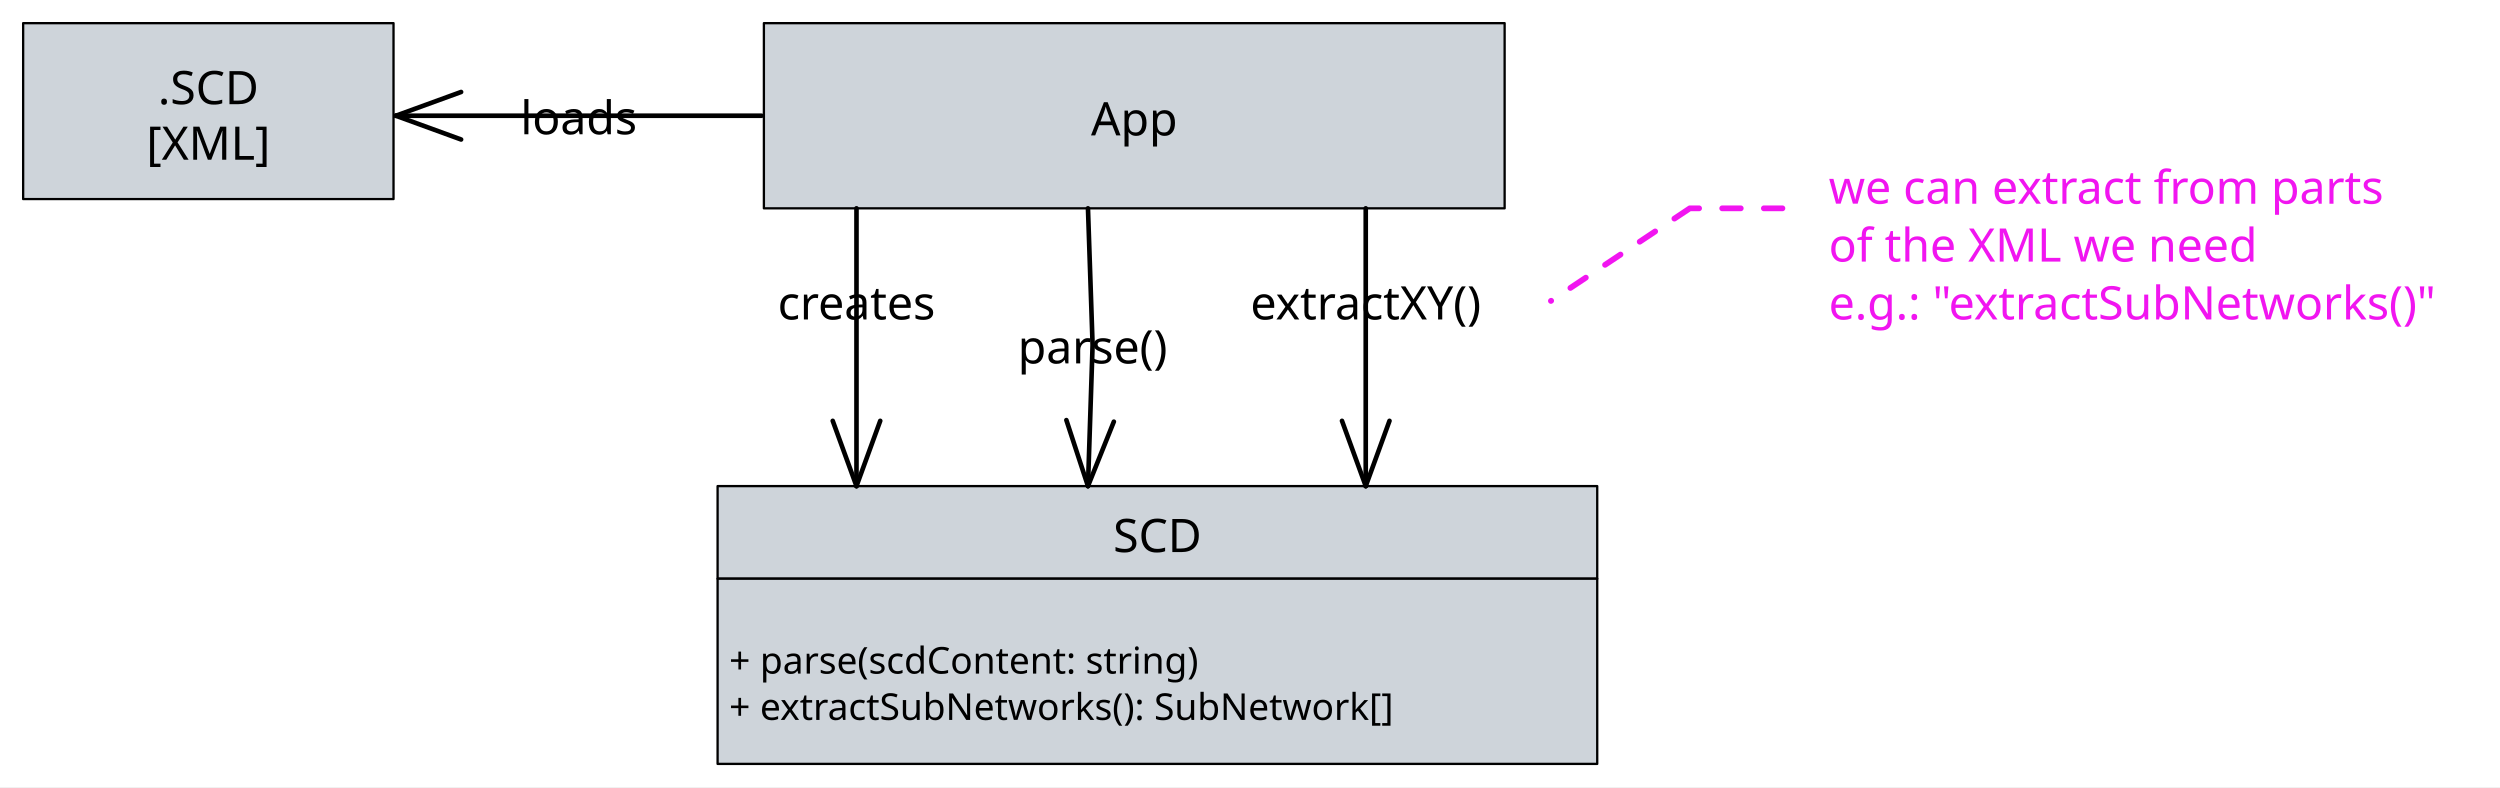
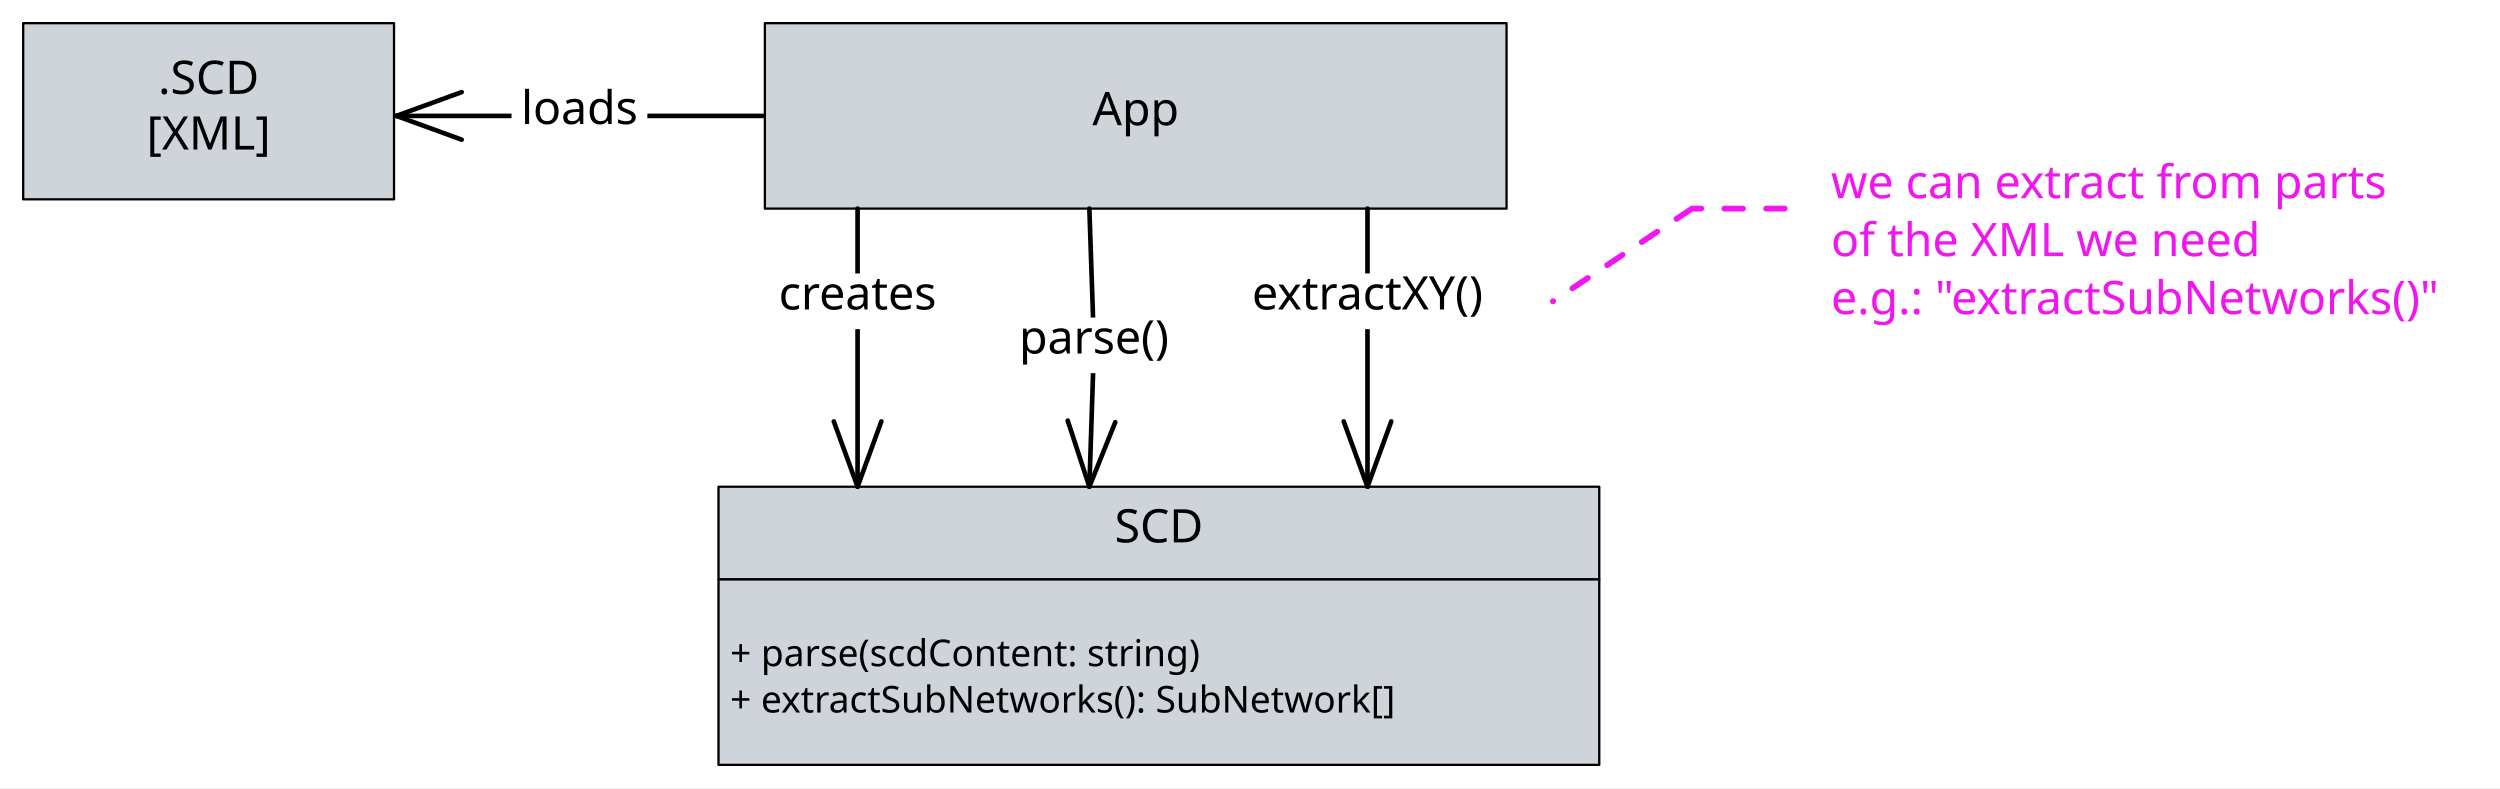
- <svg xmlns="http://www.w3.org/2000/svg" version="1.1" viewBox="0 0 1080 340" width="1080" height="340">
+ <svg xmlns="http://www.w3.org/2000/svg" version="1.1" viewBox="0 0 1078.62 340" width="1078.62" height="340">
  
-   eyJ2ZXJzaW9uIjoiMSIsImVuY29kaW5nIjoiYnN0cmluZyIsImNvbXByZXNzZWQiOnRydWUsImVuY29kZWQiOiJ4nO1ba3PiuFx1MDAxMv2eX0GxX3bqTjJ6S07VrVt5XHUwMDBmSUhgks1jJlNTjm3AwdjEXHUwMDE2j2Rr/vuVSYKNscEwQJitpSpcdTAwMGYkWWpJfbpPt+S/N1xuhaJ8alvF7ULR6lx1MDAxYrpjm77eK35cZsu7llx1MDAxZtieq6rQ4HvgdXxj0LIhZTvY/vSppftNS7ZcdTAwMWTdsLa6dtDRnUB2TNvbMrzWJ1tareB/4e8zvWX9t+21TOlvRYNsWqYtPf9lLMuxWpYrXHUwMDAz1fs39b1Q+HvwOyadb1x1MDAxOVJ36441eGBQXHUwMDE1XHSIXHUwMDExSpaeee5AWFxiXHUwMDA011x1MDAxOFx1MDAxNlxmXHUwMDBlW9jBvlx1MDAxYU9apqquKZmtqCYsKp7vXVx1MDAxZrXw0bm/qYkj/+rw6ey424+GrdmOcyGfnIFYgadmXHUwMDEz1Vx1MDAwNdL3mta1bcpGOHaiPOsp3+vUXHUwMDFirlx1MDAxNYTTXHUwMDA3w1KvrVx1MDAxYrZ8XHUwMDFhzCEqfVmDeLt+uFx1MDAwMLFcdTAwMTbhXHUwMDEzKPb9Zew9z1GLrcb+XHUwMDAzXGY+0ej3utGsK1x1MDAxMVxcM2pjWCYx9ahN721GLOq3Ydn1hlSFnEVjWYNVhVx1MDAwMlJcdTAwMGUxXHUwMDA20VxuhCO0S+Zgh7/HZ+6arzN3O45cdTAwMTNcdFx1MDAxNVZcdTAwMWMktVwirlx1MDAxOSPaIa2+XHUwMDFjSlx1MDAxYtvKp9pccint/Fx1MDAxME+VXHUwMDFkTZLgpsubSr2H7X5+TO/25WHv/LRcdTAwMDdL3crBQdU5MX2hlSvXvdFR3sbXfd+L9/v6XzTRTtvUXzRcdTAwMGUyrkEm1Fx1MDAwZlx1MDAxMNFiOrbbTK6B41x1MDAxOc1ISTdiXHUwMDAyj6FjZP4xYEBcYrOAgShiXHUwMDFhXHUwMDA1XHUwMDAw58ZF+mKuNy6ItkVHkVx1MDAwMelSkFx1MDAxMbMvQ2BcdTAwMTCRXHUwMDA0XHUwMDA2Y4JjiFx1MDAxMF9cdTAwMTguslSMaFx1MDAxNCGEMZlBxaKt9FxceWE/XHUwMDBm1Fx1MDAwNIyUXHUwMDFl6i3bXHTXMVKbge6ppdm62Nu/c7/dlE+/x5cwsNTAYU+EjDyy49j1UEWLhpqK5Y9or7SVl1x1MDAxODZo2aZcdTAwMTm3+4aSQ1d9+qU85trz7brt6s5liphcdTAwMTMxNdHjXHUwMDEwzLOApbRcdTAwMTIjgVx1MDAwMSe5kfUskN8wmu5xcMzanlO5ujnSztdcdTAwMWJZLOFxyJI8XHUwMDBlXHUwMDE2KVx1MDAxZYeAJLBcdTAwMTBlXHUwMDFh45SSVGBcclxyc/H84Tb46/Hrl32jRmv3XHUwMDBmnX3WPLt5M9yr80v1c+E+7flcdTAwMDdfq8FcdTAwMGZ+WbrdPayxal6/1D6s45J3XHUwMDAxS59vnr5ozfJD+bH1kM8vTezX9tCVR5uSd0Wp91x1MDAxY1xcY6sqa1x1MDAwYuj3fLfqdb82brs1vVx09jjYJ5pxuFx1MDAxMD+qdp1phIvIXHUwMDE4/aJcdTAwMWadjHmmZTpTqFx1MDAxMI9G9G9cdTAwMWHm5VXltnp20u9cdTAwMWbvXXawe955OJBcdTAwMGa/XHUwMDE55slcbjEvxjAvwt1HXHUwMDA0it9cdTAwMDPzp92msa+3q/rO/W7Vqjefrs+Dyqy6jlx0WpSuZ3JGQbPUXFxResw0yPNzxnRDt9ZazjlMcEZcdTAwMDLE1nJYY4xFXGZcdTAwMTVcdTAwMWSRpKIrzoqIQIKtWtHXh1xcKtKWSipjPSyUVE5hZElSXHUwMDE5ijdcdTAwMTfYMCCZYFx1MDAxM5QoXHUwMDEzJ2LBwjS0pZuYtUZcdTAwMWJcdTAwMDNcdKyRJSGNpPhcdTAwMTQ25lMgoYRcbow1sG5Yo7+INcjyYu3O/U+hrfuB9WdgqJVVQHLldkFthu3WP4SVqp2vXHUwMDFi8qJzf2bJnuc3gz8/bFx1MDAxN6Kv39JcdTAwMDNAytKx6lg1OVx1MDAwManSa2fCdFxuiUrCdFx1MDAxMTObnz9inFx0dY1zjqFg+aG+r39+LuHLk0ePXHUwMDFjNiq3O65esY7XXHUwMDFj6miUPi4rSYlRLvqIgFx1MDAwMlx1MDAxN+WY0VSor45cdTAwMThcdTAwMDanl+XzXreLfpT6XHUwMDFkZbir1YPgclx1MDAwNUnKf4PMl36nXHUwMDEwb8g0wEfSOUtcIt4xtU3YXHUwMDA3Tlx1MDAwNVTBXHUwMDE3zc+703Vqrc1cdTAwMDNnSd6N0PvyblxisCZcdTAwMDRCWlx1MDAxNPcvO137q14+P6PeabdXyqinOKykq1x1MDAwZcWbiKJcdTAwMTdcdTAwMTSnwFxiXHUwMDAyklx0JIhcdTAwMDVcdTAwMDRIaJTmRtJkXHUwMDAzO1x1MDAwM5LQypDEoDaKoyXlaSBcdTAwMTXjMFx1MDAxYafUXHUwMDE0XHUwMDEyTFx0gO99XHUwMDE4+EPAPWi0+rvHrZqz/0jlXHJtoln9QPxMc1x1MDAwNohcdTAwMDZS9+Wu7ZqKaarKSO63o+88IFx0V05vx43yXHUwMDAw5kZnoCqvRUM3WbRcXHP6iJNPTyaPuFx1MDAwNShiXHUwMDE4Ui40oniUIGhMXHUwMDA2R1x1MDAwZuSe12rZUi1kxbNdmVxcsMHK7IRgbli6maxVc4jXJVHfXHUwMDBle1x1MDAxY1WJb7GNXHUwMDA3cS1cdTAwMDDD/79/TG29XHUwMDE50+fEXHUwMDAzXHUwMDFi8b+zJ9QyzZHgXHUwMDE0cMS1/OYoXYnX2lx1MDAxY1Ewdlxii0Ri9OVcdTAwMWTCprh1XHUwMDAyXHUwMDEw5IBoizNI6+PWXHUwMDFkT1fTWKVjn+Igk479RcB5XXssi5HAXHUwMDEyZogzwlx1MDAxOctccqXJIc5aQomzRFxiLZbj2dE4jiBK8excdTAwMDJcYlxuYsdv7+PYTdjw7KZwKv3joz446pw8u53Gck9cdTAwMTFcdTAwMTfu2COnXG4xwlx1MDAxNGlcdTAwMDTCUJ9cdTAwMDGLNXr1xfN5+skp7ZhcYptKXHUwMDA2XHUwMDA2XHUwMDE04Vx1MDAwMVTpm8YwQDSHXHUwMDEwv5OrR/HWVJvWfKRzXHUwMDA1hFx1MDAxOYlBpj3TtMx7i1xckWZcdTAwMGVoLFx1MDAwZj3NnE3OrKylOWMrMmcp+cA0c0YwY1x1MDAwMsaPN9/HnmnXtpBf6s2D9nPTc5zG1VX9uPzb2jOex3gs3IKF0VxijOKTf5pcdTAwMDFcdTAwMWJpTWZrPrtcdTAwMDHLimxY5u1SyFxipZxCXHUwMDExZVwiptmvdC++1vaLJ040cOysdpH2S0QxzIS4hlx1MDAwMcVcdTAwMTggYatcdTAwMGJrXCKuveyw5uXU7sNKXHUwMDAzmynxQTKweVx1MDAxM3EuJNHMs0EkONJcdTAwMTAm+Y9cdTAwMDbT3cdaXHUwMDAzicVyJFx1MDAwM1x1MDAwNVx1MDAwMMtJXHUwMDEw5Fx1MDAwM1x1MDAxMlSrTShcdTAwMDdwdXn/1SHJ8C01/mpTXHUwMDA0U6hpXHUwMDEySW9cIs5Hqlx1MDAxMcu+v6aiXHUwMDFhoYIrnJ9VTz5XXFxLMFx0sVasWlMhJFx1MDAxMfHDy+lgijHA1/1cdTAwMWVPLS+IbDtcdTAwMTXduD6pXHUwMDFm9evIPCtXS77/tbvkK8hLI9sh781cdTAwMTWrL5Zug63X9P+QcOdJWvxLt2clXHQ8m25TwTSliCD/W47per/ehlxyksRBwrJ4XHUwMDAyxPlOXHUwMDEyMCBcdTAwMDAr2v1PpNyvd+FubldMu6d43CRZiIs5XHUwMDE3qlx1MDAxOJ5cdTAwMDArXHJcdTAwMDBcdTAwMGUwy3/x5mFcdTAwMDfd+49nwe3hbXmz3DCOLv/Ssl5cdTAwMWVu6Eaj41tZwJrn6lxynFx1MDAwYlhcdTAwMTAkKVx1MDAwM8umXGY1XGJpbTKu1I64gYqHlCaknC2kvd3B6Vx1MDAxOLZcdTAwMTjSlEdBYHHX895cdTAwMGJbcFxmWz2rYOju23XTQs33WuHFVFx1MDAxOVx1MDAxNO5cXK9WkFxyq3BTPi2oZq5ajTvX2qpvbVx1MDAxN+6KafdT74qp8GRcIlx1MDAxZJ7z37ZcdTAwMWRZjSRcZlx1MDAxNzyjOal/ZjpdUFx1MDAwNJii/7lxzNxcdTAwMGJL3l9cdTAwMWa6t6c9ePW5554+O49cdTAwMGJ1j6ZcdTAwMWU0rIX6R1xiZsin54BxtntcdTAwMDQpXHUwMDEwXHUwMDFlfylTUKyMJ11gPn3C3Vx1MDAxY8hcdTAwMDWf6eWoLFx1MDAxNp4kmVx1MDAxOTVcdTAwMGKmryN1i73WQmZsXHUwMDFm293wQzLp68ZrXHUwMDFmRb3dvpBqO4bBhNpo20xYxWLXtnq7KVpWXHUwMDFifELIXHUwMDBmXHUwMDAwXHUwMDFmYstcdTAwMWFcdTAwMDSBPzd+/lx1MDAxZtlcdTAwMWbydSJ9
+   eyJ2ZXJzaW9uIjoiMSIsImVuY29kaW5nIjoiYnN0cmluZyIsImNvbXByZXNzZWQiOnRydWUsImVuY29kZWQiOiJ4nO1ba2/buFx1MDAxMv2eX2H4ftniti7fpFx1MDAwMixcdTAwMTZ512lcdTAwMWV2k82jTVEoXHUwMDEybSuWJUeSXHUwMDFmyaL//VJOYsmKZEuJlbpcdTAwMTdcdTAwMWKgaUxS4pCcM3NmOP5nrVKpXHUwMDA2d31ZXa9U5djQbcv09FH1fdg+lJ5vuY7qQpPPvjvwjMnITlx1MDAxMPT99Y9cdTAwMWZ7uteVQd/WXHJZXHUwMDFiWv5At/1gYFpuzXB7XHUwMDFmrUD2/L/C30d6T/7Zd3tm4NWiST5I01xuXFzvYS5py550XHUwMDAyX739m/pcXKn8M/lcdTAwMWSTzpNGoDttW05cdTAwMWWYdEVcdTAwMDJihJKtR64zXHUwMDExXHUwMDE2XHUwMDAywTWGXHUwMDA1g9NcdTAwMTGWv63mXHUwMDBipKm6W0pmXHUwMDE59YRN1eOt871cdTAwMWXeO/Y+aGLPO9u9O9pcdTAwMWaOo2lblm2fXHUwMDA0d/ZELN9Vq4n6/MBzu/LcMoNOOHeiPespz1x1MDAxZLQ7jvTD5YNpq9vXXHIruJusIWp92IP4uHG4XHUwMDAxsVx1MDAxMeFcdTAwMTMo9vlh7i3XVput5v5cdTAwMGaY/ESzX+tGt61EcMxojCFNYurRmNHTilj03o602p1ANXJcdTAwMTbNJSe7XG5cdTAwMDWkXHUwMDFjYlxmolx1MDAxZFxiZ+jXzclcdH+Pr9wxXHUwMDFmV+5cZmw7XHUwMDEyKuzYSWpFXFwzZrQjkONgKm3sKO9aXHUwMDE3pL7xQ9w1NrSA+Fx1MDAxN0PeVeo9XHUwMDFk9/N9+mtcdTAwMWZcdTAwMWV2j1x1MDAwZkawPmzs7DTtz6YntMPG+Wh2lqf5dc9z4+99/Cta6KBv6lx1MDAwZlx1MDAxYVx1MDAwN1x1MDAxOdcgXHUwMDEz6lx1MDAxZlx1MDAxMNFm2pbTTe6B7Vx1MDAxYd1ISddiXHUwMDAyP0PHzPpjwIAwXHUwMDEzXHUwMDE4XGZgjVx1MDAwMi54blxcpG/mauOCglx1MDAxYVx1MDAwN1x1MDAxOFwiOlx1MDAwYlx1MDAwZkhLgVx1MDAwN1x1MDAxNTWqYU6fY4SIJEZcdTAwMThcdTAwMTNcXFx0hvjSIJKubVx1MDAwMlNKOGPKXHUwMDEwXHUwMDE20LboVF0nOLHu5cSozLTu6j3LXHUwMDBld1x1MDAxM0+bJ2qoNqh2srV95Xy7ODz4Xp3p3LCtdqiXVUNcdC29XHUwMDE5lVxyLOVcdTAwMWGmXHUwMDAzepZpxo29oWbULUd69Tw22vWstuXo9uk8gdQuyE9PXHUwMDA3XHUwMDA0ayh25L5cZjvDcyNzcTfXK1x1MDAxMcyTrZFXXHUwMDAyXHUwMDE4XHRcZjjJjb57gbyO0XX2/X3Wd+3G2cWedrza6GNcdK9ESvJKWKR4JVx1MDAxMpvrXHUwMDAxcYgyjXGFhlTETY139fjm0v/79uuXbaNFW9c3g23WPbp4Mu5v57vax8K52/J2vjb9XHUwMDFm/LR+ubnbYs28vqu/28Z191x1MDAwNNY/Xdx90bqHN4e3vZt8vmvuey1cdTAwMTedubRcdTAwMWLwoaiP7v1zLJtBa1x07z3ebLrDr53LYUvvgi1cdTAwMGW2iWbsLsXXqlNnXHUwMDFh4Vx1MDAwMsdx/1x1MDAxYV87XHUwMDFm80zLwjyCXG7xaEb/XHUwMDE2YT44a1xcNo8+j8f7W6dcdTAwMDPsXHUwMDFjXHUwMDBmbnaCm99cZvPkXHIxL55hXoSnj1xiXHUwMDE0v1x1MDAwN+ZcdTAwMGaGXWNb7zf1jevNpmx3786P/UZRXcdcdTAwMDQtS9czeaVgWWpcdTAwMGVcdTAwMTFUXHUwMDA0lzOen1imW7qVVnPOUY0gKPgssSRAMcBy9J3WIGUohVpcIpJUekVvXHUwMDExXHUwMDExKHZGb6T0i1x1MDAxOKhWQC9fx0BcdTAwMTXfK4l5LuBhSeY5I0hcdTAwMWXGicCLXHUwMDEwiVx1MDAwMU22PiGSalBgIWC0+4tcdTAwMDCZboZWXHUwMDFhkFxmJJBISsIh5rVcdTAwMTRcdTAwMTCyZ55cdTAwMDdcdTAwMTJKqMBYi3pWXHUwMDAzhbBI1iFccoWQzbTOQeGV899KX/d8+YdvqL1VwHOC9Yo6XHUwMDBly2m/XHUwMDBiO9U4TzeCk8H1kVxmRq7X9f94t16JPn7Lilx1MDAxZm3ZXG7mYDhw+5lcdTAwMDBeQKqSXHUwMDAwXupcdTAwMWGSXHUwMDA2gMZ0cGpcdTAwMDEoezn/xDjZOPXLXHUwMDFh51x1MDAxYyvHnd8vb+uf7uv49POtS3Y7jctcckdvyP1cdTAwMTU3XHUwMDAzaJZ+lpVcYsUoXHUwMDE3/USAa4RyzKKD/jWJUP/g9PB4NFx1MDAxY6JcdTAwMWb18UBcdTAwMTn1ZnPHP32DROi/QerDe1x1MDAxN1x1MDAxMHfINMBn0kElXHUwMDExd1x1MDAwNJON03yw8lxyXGbF3ehcIvOQrlMrbVx1MDAxZThLpe1cYq1cdTAwMDJth1x1MDAwMGtCIKRFRK3klDCEXHUwMDA19O11hHyj389w5a8l5Fx1MDAwYrxU0p/PXGKyXHUwMDA0Qv6A9Fx1MDAxNKhBXHUwMDEwS30knTFcdTAwMTZcdTAwMTAgodH8aJtvhFx1MDAwYqBcciXaS3TGsZBjXHUwMDAys5JyQZBG6Z0pvp5cdTAwMTNyXG5cdKZcdTAwMDTAX30p+UPALWj0xpv7vZa9fUuDXHUwMDBi2kVFfUX8brVcdTAwMDB2/UD3gk3LMVx1MDAxNXtVnZHcT1fweTBcdTAwMTXunN6PXHUwMDFi7lx0/o3BRFVcdTAwMWWbpq60Klx1MDAxZHPxjPMvdObPWFx1MDAwM1x1MDAxNDFcZilcdTAwMTdcdTAwMWFRXFxLXHUwMDEw9ExcdTAwMDZb94Mtt9ezXHUwMDAytZFcctdyguSGTXZmI1x1MDAwNHNH6mayV60h3pdEfT9846xKfItcdTAwMWQ8iGtcdTAwMDGY/v39feroXHUwMDBmMX1OPLBcdTAwMTb/v3DSbk5qXHUwMDFhQFx1MDAwMTBFkd1eZI7SlXilzVx1MDAxMYXpl8FIJEQo+zI4xfVcdTAwMTOAIFx1MDAwN0Rbnm1a5PqL5Ihf5/ptV1fLKMf5L/CKSeefXHUwMDEwpVxc91x1MDAwZjNz5JghzsJjyFxyt/mh0krCjbNEKC7K8f7RiqZcdTAwMDCDKMX7XHUwMDBiICiIXVx1MDAwM/5cdTAwMWHnb8KOa3WF3Vx1MDAxOO/vjcHe4PO9M+iUe5u5dOdcdTAwMWY5XoiR8lx1MDAxYVx1MDAxYYEw1GfAYoNcdTAwMWX99cvYwPwke0yEXHUwMDBmSlx1MDAwNlx1MDAwNlx1MDAxNClcdTAwMDJU6ZvGMIis+1x1MDAxYyF+JzqA4qOptmj4zMshKkpcdTAwMWUy7ZmmZZaScUWsOaCxTPdcInM2P0OzkuaMvZE5S8krppkzglx1MDAxOVx1MDAxM1xudr/anmnnllxivrS7O/37rmvbnbOz9v7hb2vPeFx1MDAxZeOxdFx1MDAwYlx1MDAxNkYsMIph/t9cZtjMaFJseHFcdTAwMDOWXHUwMDE1/bBM80VcYsBcdTAwMWFiKH+FeLpcdTAwMTNfafPFXHUwMDExqGmC4ETmXHUwMDEzx+pPl2nFXHUwMDA0qs1GWnOCXHUwMDFmXHUwMDA2XHUwMDE0e4CEvV3s81wia/Oi2Ofh5vBdSdHPgqggXHUwMDE5/TxcdTAwMTOmxHqEWJVbMtlAlZVjXHUwMDFj5y9HSPcxK1xyN1x1MDAwNkUq3EA5uYZcInCDmHBCOYBvd83wdngzPKnmLyvbsIC2JvH2TJgy81xyiGVcdTAwMTZcdTAwMDBBXHUwMDE1IIkwu5efoM+/6lxcSchcdLFSXHUwMDA0XVPRKFx1MDAxMYBcdTAwMTYh6DEy+XjezzPZS+LtdkM3zj+398ZtZFx1MDAxZVx1MDAxZDbrnvd1WHJVdWm8PaTQucL+5TJ3UHu8bZhy9zz5j3+Ze1EqwbO/3Dm5L0ekQK1xut6vtmGDtEZcdEtcdTAwMTYtlMUlIFLUXHUwMDA15K1ZwEBFT4rAv1x1MDAxZHkvUiPzOjLxWNl3cVlcdTAwMWGBX+Bmk4RcIlWgXHUwMDEySTzDmdBDmjpcdTAwMGVCtPws/mZcdTAwMDNde7dH/uXu5eGHw46xd/q3lvW16o5udFx1MDAwNp7Mwt5LXG6GomeKYFx1MDAwZoIkq2DZrKJcdTAwMDUhbc1HnTo/x1dxmNKblJtcZi5qTNk0ZTqhQpRIuzuMtT1BkCFN+SBcdTAwMDSWV2O4XGKCNK58S4QgnEFZuF8jWTF056nGttLy3F5YjVx1MDAxYviVK8dtVYKOrFxcXHUwMDFjXHUwMDFlVNQwR+3GlSNr7dp65aqaVpR7VV16MfHMupNoLUv2XFxFxEzMRXx2XHUwMDE4kYl4QVx1MDAxMWAqlMhccnjmnMjg+nzXuTxcdTAwMTjBs08j5+Devl2qqzV1vyOX6mshKJDmz4H3bC9cdTAwMGJS4ojn31lcdTAwMTVcdTAwMTRzgOlcdTAwMTLT/HPKiiBcdTAwMTe80HfHslx1MDAxOH2SsGb0LJlcbs/0LbdcIodcdTAwMTRcdTAwMWNcdTAwMWY73fCHZFLhtcd3VPV+/yRQxzFcckzUQVtmwl5Wh5ZcdTAwMWNtpmhZa/JcdTAwMTOGb1x1MDAxM8CH2JKTgPLn2s//XHUwMDAxVcs9riJ9
  <defs>
    <style class="style-fonts">
      @font-face {
        font-family: "Virgil";
-         src: url("https://unpkg.com/@excalidraw/excalidraw@0.14.2/dist/excalidraw-assets/Virgil.woff2");
+         src: url("https://file%2B.vscode-resource.vscode-cdn.net/Users/trusz/.vscode/extensions/pomdtr.excalidraw-editor-3.5.1/public//dist/excalidraw-assets/Virgil.woff2");
      }
      @font-face {
        font-family: "Cascadia";
-         src: url("https://unpkg.com/@excalidraw/excalidraw@0.14.2/dist/excalidraw-assets/Cascadia.woff2");
+         src: url("https://file%2B.vscode-resource.vscode-cdn.net/Users/trusz/.vscode/extensions/pomdtr.excalidraw-editor-3.5.1/public//dist/excalidraw-assets/Cascadia.woff2");
      }
    </style>
  </defs>
-   <rect x="0" y="0" width="1080" height="340" fill="#ffffff" />
+   <rect x="0" y="0" width="1078.62" height="340" fill="#ffffff" />
  <g stroke-linecap="round" transform="translate(10 10) rotate(0 80 38)">
    <path d="M0 0 L160 0 L160 76 L0 76" stroke="none" stroke-width="0" fill="#ced4da" />
    <path d="M0 0 C47.6 0, 95.19 0, 160 0 M0 0 C37.13 0, 74.27 0, 160 0 M160 0 C160 27.56, 160 55.13, 160 76 M160 0 C160 22.85, 160 45.7, 160 76 M160 76 C122.5 76, 84.99 76, 0 76 M160 76 C110.84 76, 61.69 76, 0 76 M0 76 C0 49.23, 0 22.45, 0 0 M0 76 C0 57.57, 0 39.15, 0 0" stroke="#000000" stroke-width="1" fill="none" />
  </g>
-   <g transform="translate(59.5 25) rotate(0 30.5 24)">
-     <text x="30.5" y="20" font-family="Cascadia, Segoe UI Emoji" font-size="20px" fill="#000000" text-anchor="middle" style="white-space: pre;" direction="ltr">.SCD</text>
-     <text x="30.5" y="44" font-family="Cascadia, Segoe UI Emoji" font-size="20px" fill="#000000" text-anchor="middle" style="white-space: pre;" direction="ltr">[XML]</text>
+   <g transform="translate(60.70312 25) rotate(0 29.29688 24)">
+     <text x="29.297" y="0" font-family="Cascadia, Segoe UI Emoji" font-size="20px" fill="#000000" text-anchor="middle" style="white-space: pre;" direction="ltr" dominant-baseline="text-before-edge">.SCD</text>
+     <text x="29.297" y="24" font-family="Cascadia, Segoe UI Emoji" font-size="20px" fill="#000000" text-anchor="middle" style="white-space: pre;" direction="ltr" dominant-baseline="text-before-edge">[XML]</text>
  </g>
  <g stroke-linecap="round" transform="translate(310 210) rotate(0 190 20)">
    <path d="M0 0 L380 0 L380 40 L0 40" stroke="none" stroke-width="0" fill="#ced4da" />
    <path d="M0 0 C83.62 0, 167.24 0, 380 0 M0 0 C84.27 0, 168.54 0, 380 0 M380 0 C380 9.66, 380 19.32, 380 40 M380 0 C380 8.47, 380 16.95, 380 40 M380 40 C246.83 40, 113.67 40, 0 40 M380 40 C242.07 40, 104.15 40, 0 40 M0 40 C0 30.91, 0 21.82, 0 0 M0 40 C0 27.49, 0 14.98, 0 0" stroke="#000000" stroke-width="1" fill="none" />
  </g>
  <g stroke-linecap="round" transform="translate(310 250) rotate(0 190 40)">
    <path d="M0 0 L380 0 L380 80 L0 80" stroke="none" stroke-width="0" fill="#ced4da" />
    <path d="M0 0 C127.48 0, 254.96 0, 380 0 M0 0 C97.72 0, 195.44 0, 380 0 M380 0 C380 24.97, 380 49.93, 380 80 M380 0 C380 28.03, 380 56.05, 380 80 M380 80 C233.37 80, 86.73 80, 0 80 M380 80 C281.58 80, 183.16 80, 0 80 M0 80 C0 58.92, 0 37.84, 0 0 M0 80 C0 55.19, 0 30.37, 0 0" stroke="#000000" stroke-width="1" fill="none" />
  </g>
-   <g transform="translate(481.5 218.5) rotate(0 18.5 12)">
-     <text x="18.5" y="20" font-family="Cascadia, Segoe UI Emoji" font-size="20px" fill="#000000" text-anchor="middle" style="white-space: pre;" direction="ltr">SCD</text>
+   <g transform="translate(482.4219 218.5) rotate(0 17.57812 12)">
+     <text x="17.578" y="0" font-family="Cascadia, Segoe UI Emoji" font-size="20px" fill="#000000" text-anchor="middle" style="white-space: pre;" direction="ltr" dominant-baseline="text-before-edge">SCD</text>
  </g>
-   <g transform="translate(315 255) rotate(0 170 30)">
-     <text x="0" y="16" font-family="Cascadia, Segoe UI Emoji" font-size="16px" fill="#000000" text-anchor="start" style="white-space: pre;" direction="ltr" />
-     <text x="0" y="36" font-family="Cascadia, Segoe UI Emoji" font-size="16px" fill="#000000" text-anchor="start" style="white-space: pre;" direction="ltr">+ parse(scdContent: string)</text>
-     <text x="0" y="56" font-family="Cascadia, Segoe UI Emoji" font-size="16px" fill="#000000" text-anchor="start" style="white-space: pre;" direction="ltr">+ extractSubNetworks(): SubNetwork[]</text>
+   <g transform="translate(315 255) rotate(0 168.75 30)">
+     <text x="0" y="0" font-family="Cascadia, Segoe UI Emoji" font-size="16px" fill="#000000" text-anchor="start" style="white-space: pre;" direction="ltr" dominant-baseline="text-before-edge" />
+     <text x="0" y="20" font-family="Cascadia, Segoe UI Emoji" font-size="16px" fill="#000000" text-anchor="start" style="white-space: pre;" direction="ltr" dominant-baseline="text-before-edge">+ parse(scdContent: string)</text>
+     <text x="0" y="40" font-family="Cascadia, Segoe UI Emoji" font-size="16px" fill="#000000" text-anchor="start" style="white-space: pre;" direction="ltr" dominant-baseline="text-before-edge">+ extractSubNetworks(): SubNetwork[]</text>
  </g>
  <g stroke-linecap="round" transform="translate(330 10) rotate(0 160 40)">
    <path d="M0 0 L320 0 L320 80 L0 80" stroke="none" stroke-width="0" fill="#ced4da" />
    <path d="M0 0 C122.21 0, 244.42 0, 320 0 M0 0 C115.99 0, 231.99 0, 320 0 M320 0 C320 28.63, 320 57.26, 320 80 M320 0 C320 18.3, 320 36.61, 320 80 M320 80 C230.87 80, 141.74 80, 0 80 M320 80 C240.71 80, 161.41 80, 0 80 M0 80 C0 48.89, 0 17.79, 0 0 M0 80 C0 55.36, 0 30.73, 0 0" stroke="#000000" stroke-width="1" fill="none" />
  </g>
-   <g transform="translate(471.5 38.5) rotate(0 18.5 12)">
-     <text x="18.5" y="20" font-family="Cascadia, Segoe UI Emoji" font-size="20px" fill="#000000" text-anchor="middle" style="white-space: pre;" direction="ltr">App</text>
+   <g transform="translate(472.4219 38.5) rotate(0 17.57812 12)">
+     <text x="17.578" y="0" font-family="Cascadia, Segoe UI Emoji" font-size="20px" fill="#000000" text-anchor="middle" style="white-space: pre;" direction="ltr" dominant-baseline="text-before-edge">App</text>
  </g>
-   <g stroke-linecap="round">
+   <g mask="url(#mask-GNBf1hAISfRW0d7bmGgJH)" stroke-linecap="round">
    <g transform="translate(329 50) rotate(0 -79 0)">
      <path d="M0 0 C-49.06 0, -98.12 0, -158 0 M0 0 C-41.75 0, -83.51 0, -158 0" stroke="#000000" stroke-width="2" fill="none" />
    </g>
    <g transform="translate(329 50) rotate(0 -79 0)">
      <path d="M-129.81 -10.26 C-138.56 -7.07, -147.32 -3.89, -158 0 M-129.81 -10.26 C-137.26 -7.55, -144.71 -4.84, -158 0" stroke="#000000" stroke-width="2" fill="none" />
    </g>
    <g transform="translate(329 50) rotate(0 -79 0)">
      <path d="M-129.81 10.26 C-138.56 7.07, -147.32 3.89, -158 0 M-129.81 10.26 C-137.26 7.55, -144.71 4.84, -158 0" stroke="#000000" stroke-width="2" fill="none" />
    </g>
  </g>
-   <mask />
-   <g transform="translate(219.5 38) rotate(0 30.5 12)">
-     <text x="30.5" y="20" font-family="Cascadia, Segoe UI Emoji" font-size="20px" fill="#000000" text-anchor="middle" style="white-space: pre;" direction="ltr">loads</text>
+   <mask id="mask-GNBf1hAISfRW0d7bmGgJH">
+     <rect x="0" y="0" fill="#fff" width="587" height="150" />
+     <rect x="220.703" y="38" fill="#000" width="58.594" height="24" opacity="1" />
+   </mask>
+   <g transform="translate(220.7031 38) rotate(0 29.29688 12)">
+     <text x="29.297" y="0" font-family="Cascadia, Segoe UI Emoji" font-size="20px" fill="#000000" text-anchor="middle" style="white-space: pre;" direction="ltr" dominant-baseline="text-before-edge">loads</text>
  </g>
-   <g stroke-linecap="round">
+   <g mask="url(#mask-UlhTccMQ3IAUf8oza31Sj)" stroke-linecap="round">
    <g transform="translate(470 90) rotate(0 1 60)">
      <path d="M0 0 C0.57 16.83, 1.14 33.66, 2 59 M0 0 C0.79 23.32, 1.58 46.63, 2 59 M2 59 C1.31 80.07, 0.62 101.15, 0 120 M2 59 C1.25 81.72, 0.51 104.45, 0 120" stroke="#000000" stroke-width="2" fill="none" />
    </g>
    <g transform="translate(470 90) rotate(0 1 60)">
      <path d="M-9.33 91.49 C-6.67 99.62, -4.01 107.76, 0 120 M-9.33 91.49 C-5.64 102.76, -1.96 114.02, 0 120" stroke="#000000" stroke-width="2" fill="none" />
    </g>
    <g transform="translate(470 90) rotate(0 1 60)">
      <path d="M11.18 92.16 C7.99 100.1, 4.8 108.04, 0 120 M11.18 92.16 C6.76 103.16, 2.34 114.16, 0 120" stroke="#000000" stroke-width="2" fill="none" />
    </g>
  </g>
-   <mask />
-   <g stroke-linecap="round">
+   <mask id="mask-UlhTccMQ3IAUf8oza31Sj">
+     <rect x="0" y="0" fill="#fff" width="572" height="310" />
+     <rect x="430.984" y="137" fill="#000" width="82.031" height="24" opacity="1" />
+   </mask>
+   <g mask="url(#mask-IflG0OjJkMh2xGe4Jf5f9)" stroke-linecap="round">
    <g transform="translate(370 90) rotate(0 0 60)">
      <path d="M0 0 C0 13.02, 0 26.04, 0 40 M0 0 C0 9.11, 0 18.21, 0 40 M0 40 C0 68.61, 0 97.22, 0 120 M0 40 C0 57.37, 0 74.74, 0 120" stroke="#000000" stroke-width="2" fill="none" />
    </g>
    <g transform="translate(370 90) rotate(0 0 60)">
      <path d="M-10.26 91.81 C-6.92 100.99, -3.58 110.16, 0 120 M-10.26 91.81 C-7.92 98.23, -5.59 104.65, 0 120" stroke="#000000" stroke-width="2" fill="none" />
    </g>
    <g transform="translate(370 90) rotate(0 0 60)">
      <path d="M10.26 91.81 C6.92 100.99, 3.58 110.16, 0 120 M10.26 91.81 C7.92 98.23, 5.59 104.65, 0 120" stroke="#000000" stroke-width="2" fill="none" />
    </g>
  </g>
-   <mask />
-   <g transform="translate(430 137) rotate(0 42 12)">
-     <text x="42" y="20" font-family="Cascadia, Segoe UI Emoji" font-size="20px" fill="#000000" text-anchor="middle" style="white-space: pre;" direction="ltr">parse()</text>
+   <mask id="mask-IflG0OjJkMh2xGe4Jf5f9">
+     <rect x="0" y="0" fill="#fff" width="470" height="310" />
+     <rect x="328.984" y="118" fill="#000" width="82.031" height="24" opacity="1" />
+   </mask>
+   <g transform="translate(430.9844 137) rotate(0 40.01562 13)">
+     <text x="41.016" y="0" font-family="Cascadia, Segoe UI Emoji" font-size="20px" fill="#000000" text-anchor="middle" style="white-space: pre;" direction="ltr" dominant-baseline="text-before-edge">parse()</text>
  </g>
-   <g transform="translate(328 118) rotate(0 42 12)">
-     <text x="42" y="20" font-family="Cascadia, Segoe UI Emoji" font-size="20px" fill="#000000" text-anchor="middle" style="white-space: pre;" direction="ltr">creates</text>
+   <g transform="translate(328.9844 118) rotate(0 41.01562 32)">
+     <text x="41.016" y="0" font-family="Cascadia, Segoe UI Emoji" font-size="20px" fill="#000000" text-anchor="middle" style="white-space: pre;" direction="ltr" dominant-baseline="text-before-edge">creates</text>
  </g>
-   <g stroke-linecap="round">
+   <g mask="url(#mask-Hs3ATK-mLVZY3qIcnaxgW)" stroke-linecap="round">
    <g transform="translate(590 90) rotate(0 0 60)">
      <path d="M0 0 C0 6.67, 0 20, 0 40 C0 60, 0 106.67, 0 120 M0 0 C0 6.67, 0 20, 0 40 C0 60, 0 106.67, 0 120" stroke="#000000" stroke-width="2" fill="none" />
    </g>
    <g transform="translate(590 90) rotate(0 0 60)">
      <path d="M-10.26 91.81 C-6.27 102.79, -2.27 113.76, 0 120 M-10.26 91.81 C-7.21 100.2, -4.15 108.59, 0 120" stroke="#000000" stroke-width="2" fill="none" />
    </g>
    <g transform="translate(590 90) rotate(0 0 60)">
      <path d="M10.26 91.81 C6.27 102.79, 2.27 113.76, 0 120 M10.26 91.81 C7.21 100.2, 4.15 108.59, 0 120" stroke="#000000" stroke-width="2" fill="none" />
    </g>
  </g>
-   <mask />
-   <g transform="translate(524.5 118) rotate(0 65.5 12)">
-     <text x="65.5" y="20" font-family="Cascadia, Segoe UI Emoji" font-size="20px" fill="#000000" text-anchor="middle" style="white-space: pre;" direction="ltr">extractXY()</text>
+   <mask id="mask-Hs3ATK-mLVZY3qIcnaxgW">
+     <rect x="0" y="0" fill="#fff" width="690" height="310" />
+     <rect x="525.547" y="118" fill="#000" width="128.906" height="24" opacity="1" />
+   </mask>
+   <g transform="translate(525.5469 118) rotate(0 64.45312 32)">
+     <text x="64.453" y="0" font-family="Cascadia, Segoe UI Emoji" font-size="20px" fill="#000000" text-anchor="middle" style="white-space: pre;" direction="ltr" dominant-baseline="text-before-edge">extractXY()</text>
  </g>
-   <g transform="translate(790 70) rotate(0 140 37.5)">
-     <text x="0" y="18" font-family="Virgil, Segoe UI Emoji" font-size="20px" fill="#f115f0" text-anchor="start" style="white-space: pre;" direction="ltr">we can extract from parts </text>
-     <text x="0" y="43" font-family="Virgil, Segoe UI Emoji" font-size="20px" fill="#f115f0" text-anchor="start" style="white-space: pre;" direction="ltr">of the XML we need</text>
-     <text x="0" y="68" font-family="Virgil, Segoe UI Emoji" font-size="20px" fill="#f115f0" text-anchor="start" style="white-space: pre;" direction="ltr">e.g.: "extractSubNetworks()"</text>
+   <g transform="translate(790 70) rotate(0 139.3099 37.5)">
+     <text x="0" y="0" font-family="Virgil, Segoe UI Emoji" font-size="20px" fill="#f115f0" text-anchor="start" style="white-space: pre;" direction="ltr" dominant-baseline="text-before-edge">we can extract from parts </text>
+     <text x="0" y="25" font-family="Virgil, Segoe UI Emoji" font-size="20px" fill="#f115f0" text-anchor="start" style="white-space: pre;" direction="ltr" dominant-baseline="text-before-edge">of the XML we need</text>
+     <text x="0" y="50" font-family="Virgil, Segoe UI Emoji" font-size="20px" fill="#f115f0" text-anchor="start" style="white-space: pre;" direction="ltr" dominant-baseline="text-before-edge">e.g.: "extractSubNetworks()"</text>
  </g>
  <g stroke-linecap="round">
    <g transform="translate(770 90) rotate(0 -50 20)">
      <path d="M0 0 C-11.95 0, -23.91 0, -40 0 M-40 0 C-61.72 14.48, -83.44 28.96, -100 40" stroke="#f115f0" stroke-width="2.5" fill="none" stroke-dasharray="8 10" />
    </g>
  </g>
  <mask />
</svg>
